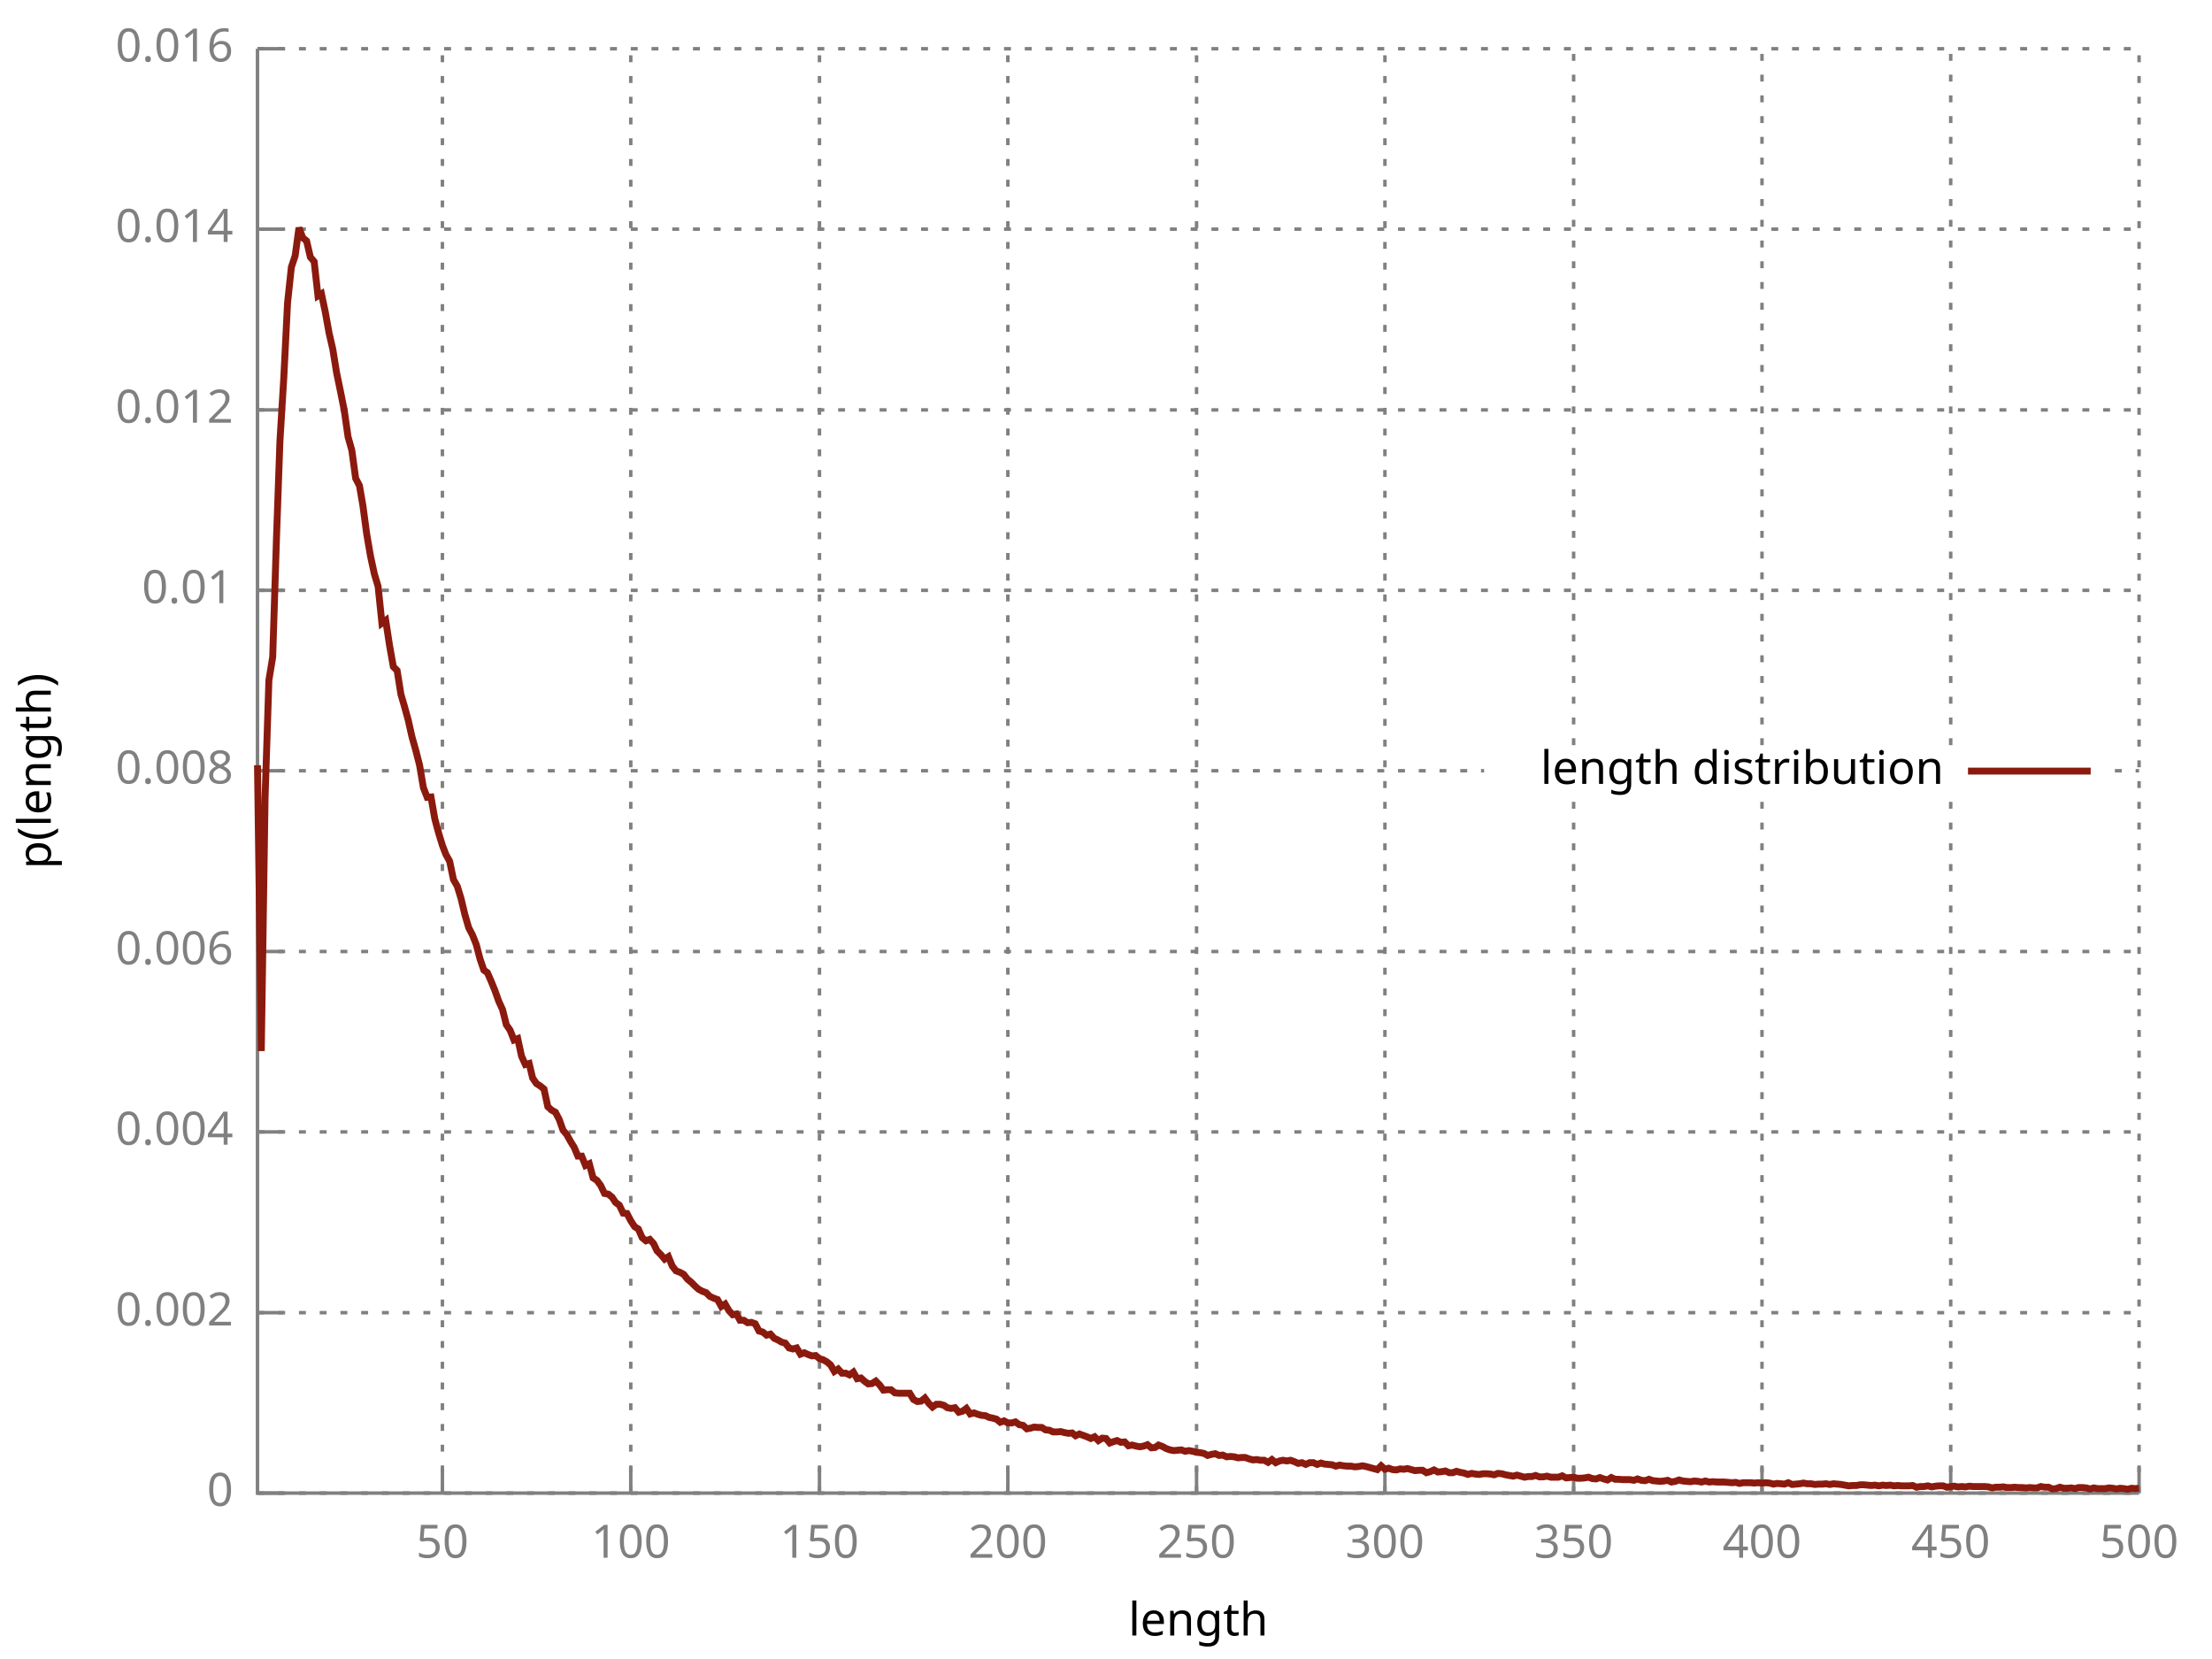
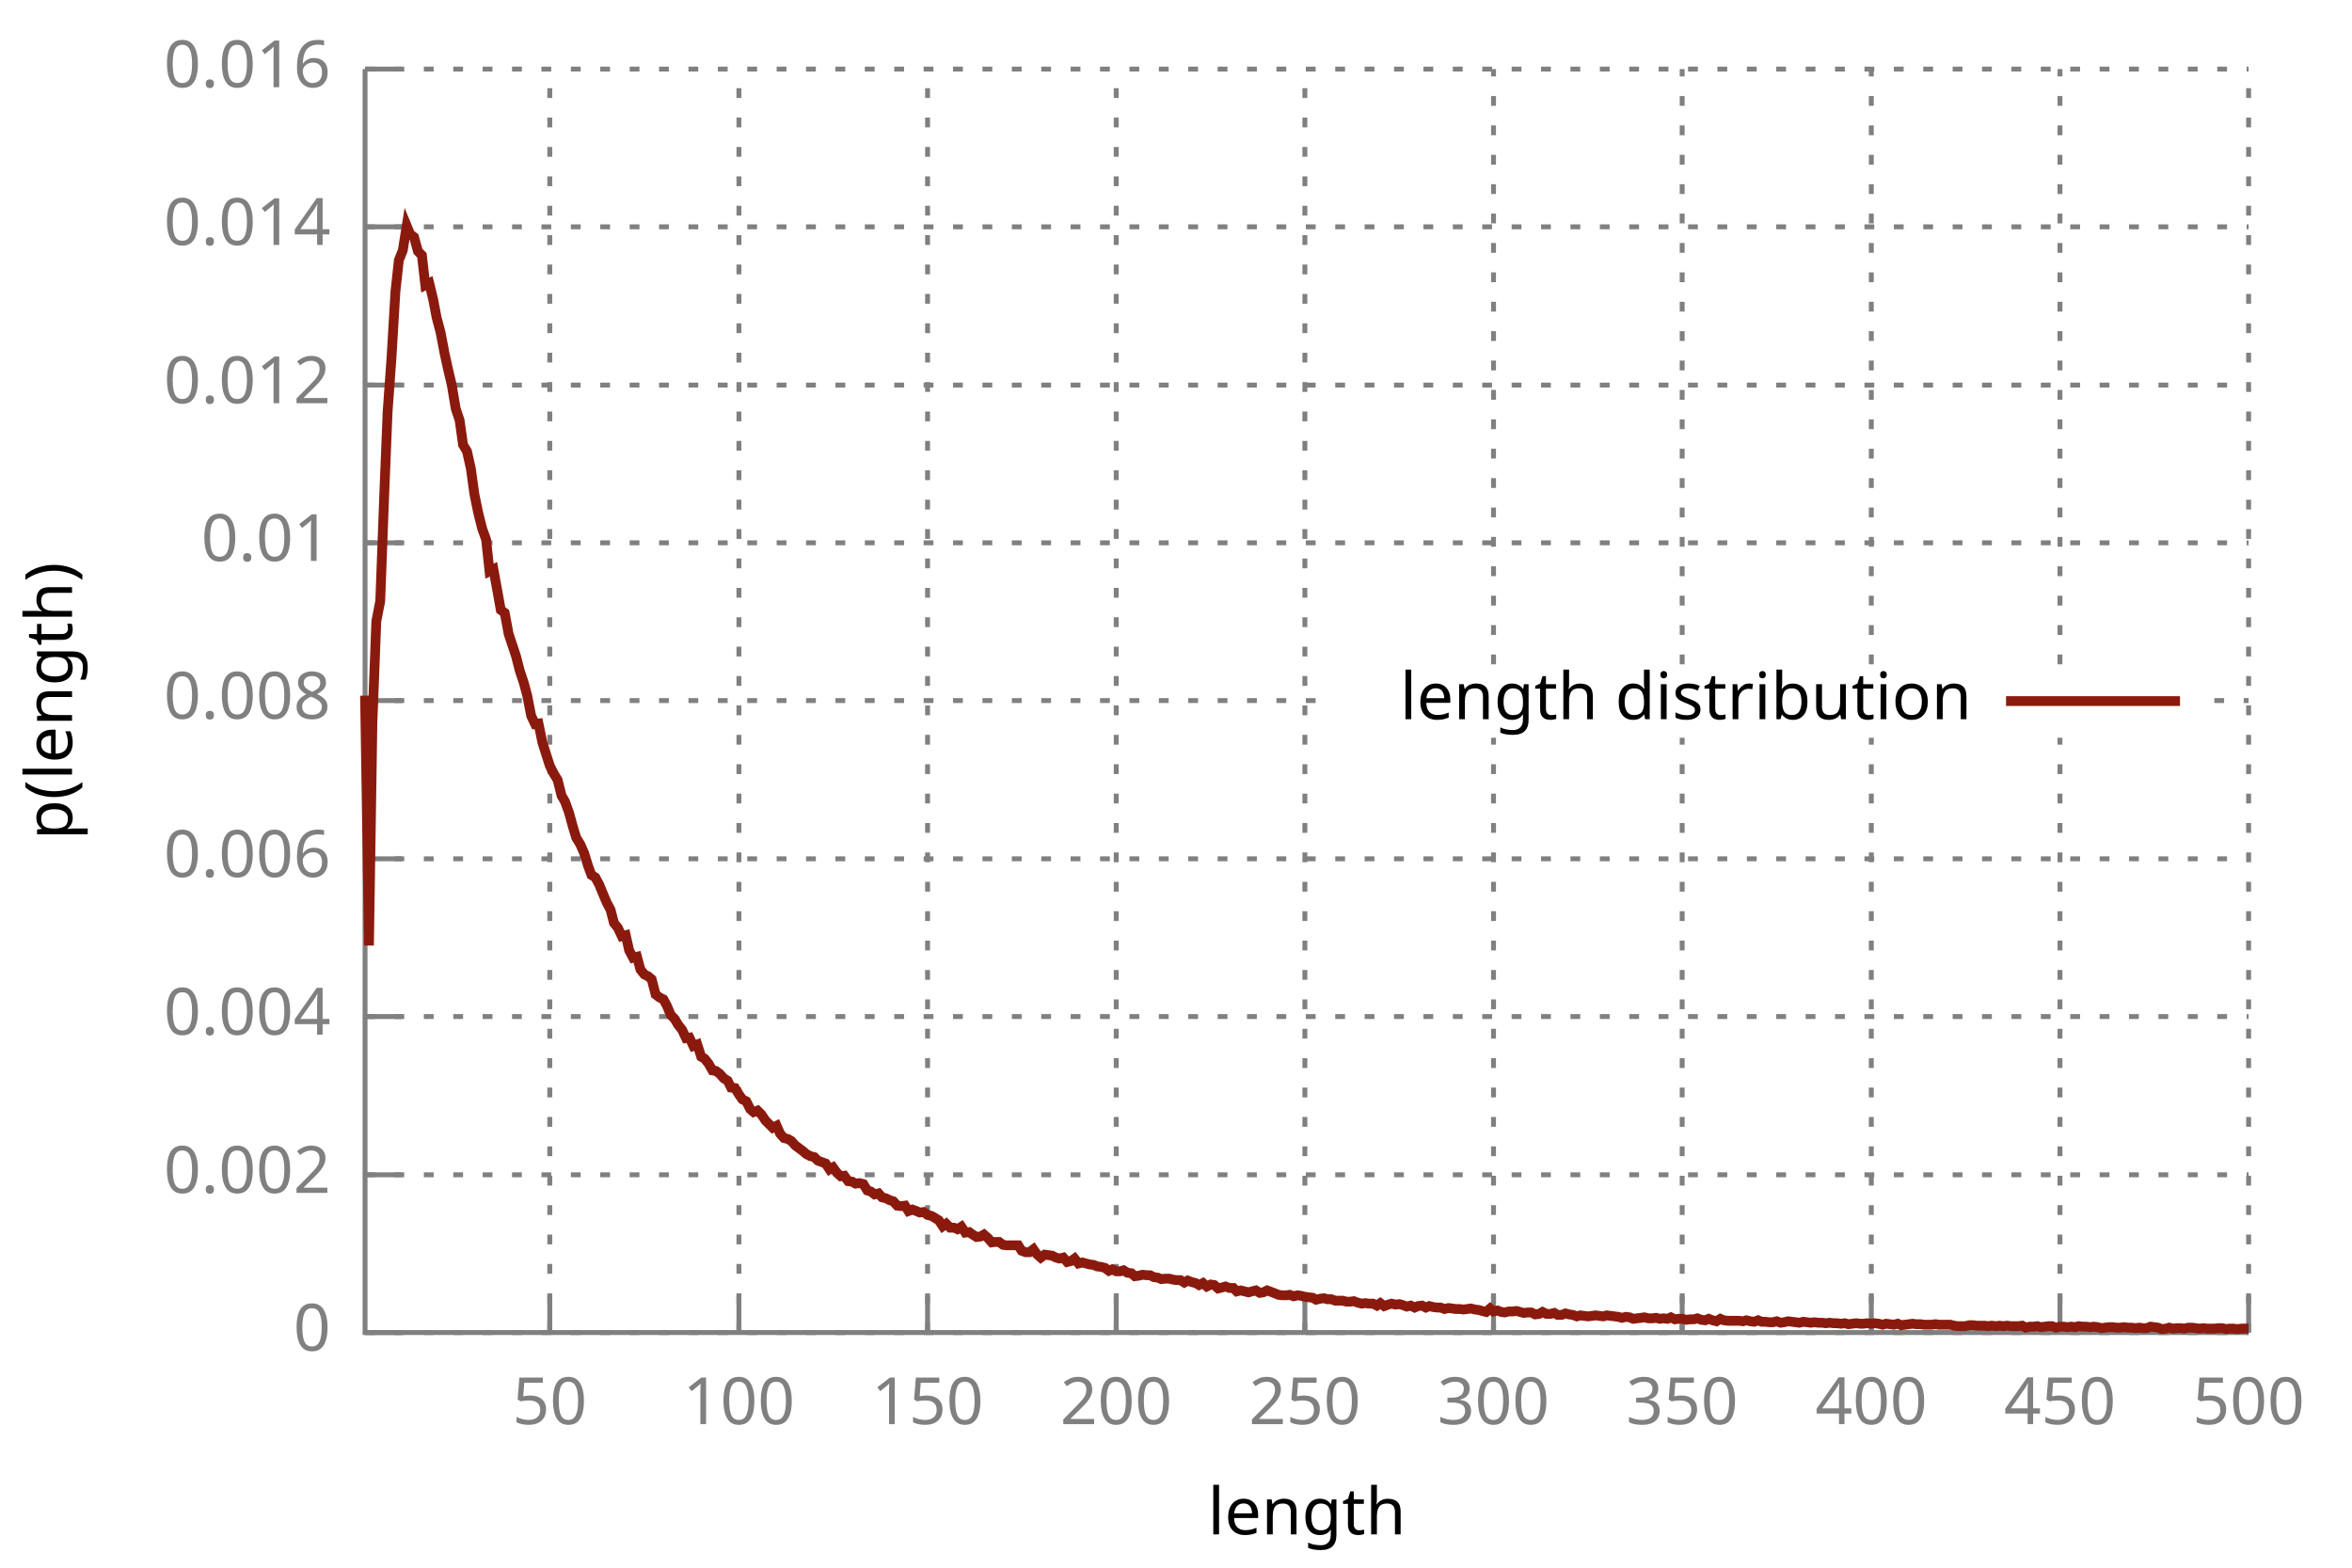
- <svg xmlns="http://www.w3.org/2000/svg" xmlns:xlink="http://www.w3.org/1999/xlink" width="640" height="480" viewBox="0 0 640 480">
+ <svg xmlns="http://www.w3.org/2000/svg" xmlns:xlink="http://www.w3.org/1999/xlink" width="480" height="320" viewBox="0 0 480 320">
  <g id="gnuplot_canvas">
-     <rect x="0" y="0" width="640" height="480" fill="none" />
+     <rect x="0" y="0" width="480" height="320" fill="none" />
    <defs>
      <circle id="gpDot" r="0.5" stroke-width="0.5" />
      <path id="gpPt0" stroke-width="0.267" stroke="currentColor" d="M-1,0 h2 M0,-1 v2" />
      <path id="gpPt1" stroke-width="0.267" stroke="currentColor" d="M-1,-1 L1,1 M1,-1 L-1,1" />
      <path id="gpPt2" stroke-width="0.267" stroke="currentColor" d="M-1,0 L1,0 M0,-1 L0,1 M-1,-1 L1,1 M-1,1 L1,-1" />
      <rect id="gpPt3" stroke-width="0.267" stroke="currentColor" x="-1" y="-1" width="2" height="2" />
      <rect id="gpPt4" stroke-width="0.267" stroke="currentColor" fill="currentColor" x="-1" y="-1" width="2" height="2" />
      <circle id="gpPt5" stroke-width="0.267" stroke="currentColor" cx="0" cy="0" r="1" />
      <use xlink:href="#gpPt5" id="gpPt6" fill="currentColor" stroke="none" />
      <path id="gpPt7" stroke-width="0.267" stroke="currentColor" d="M0,-1.33 L-1.33,0.67 L1.33,0.67 z" />
      <use xlink:href="#gpPt7" id="gpPt8" fill="currentColor" stroke="none" />
      <use xlink:href="#gpPt7" id="gpPt9" stroke="currentColor" transform="rotate(180)" />
      <use xlink:href="#gpPt9" id="gpPt10" fill="currentColor" stroke="none" />
      <use xlink:href="#gpPt3" id="gpPt11" stroke="currentColor" transform="rotate(45)" />
      <use xlink:href="#gpPt11" id="gpPt12" fill="currentColor" stroke="none" />
      <filter id="greybox" filterUnits="objectBoundingBox" x="0" y="0" height="1" width="1">
        <feFlood flood-color="lightgrey" flood-opacity="1" result="grey" />
        <feComposite in="SourceGraphic" in2="grey" operator="atop" />
      </filter>
    </defs>
    <g style="fill:none; color:white; stroke:currentColor; stroke-width:1.00; stroke-linecap:butt; stroke-linejoin:miter">
</g>
    <g style="fill:none; color:red; stroke:currentColor; stroke-width:1.00; stroke-linecap:butt; stroke-linejoin:miter">
</g>
    <g style="fill:none; color:gray; stroke:currentColor; stroke-width:1.00; stroke-linecap:butt; stroke-linejoin:miter">
-       <path stroke="rgb(128, 128, 128)" stroke-dasharray=" 2,4" class="gridline" d="M74.5,432.0 L618.9,432.0  " />
-     </g>
-     <g style="fill:none; color:red; stroke:currentColor; stroke-width:1.00; stroke-linecap:butt; stroke-linejoin:miter">
-       <path stroke="rgb(128, 128, 128)" d="M74.5,432.0 L82.0,432.0  " />
-       <g transform="translate(67.5,435.7)" style="stroke:none; fill:rgb(128,128,128); font-family:Verdana; font-size:10.00pt; text-anchor:end">
+       <path stroke="rgb(128, 128, 128)" stroke-dasharray=" 2,4" class="gridline" d="M74.5,272.0 L458.9,272.0  " />
+     </g>
+     <g style="fill:none; color:red; stroke:currentColor; stroke-width:1.00; stroke-linecap:butt; stroke-linejoin:miter">
+       <path stroke="rgb(128, 128, 128)" d="M74.5,272.0 L82.0,272.0  " />
+       <g transform="translate(67.5,275.7)" style="stroke:none; fill:rgb(128,128,128); font-family:Verdana; font-size:10.00pt; text-anchor:end">
        <text> 0</text>
      </g>
    </g>
    <g style="fill:none; color:gray; stroke:currentColor; stroke-width:1.00; stroke-linecap:butt; stroke-linejoin:miter">
-       <path stroke="rgb(128, 128, 128)" stroke-dasharray=" 2,4" class="gridline" d="M74.5,379.8 L618.9,379.8  " />
-     </g>
-     <g style="fill:none; color:red; stroke:currentColor; stroke-width:1.00; stroke-linecap:butt; stroke-linejoin:miter">
-       <path stroke="rgb(128, 128, 128)" d="M74.5,379.8 L82.0,379.8  " />
-       <g transform="translate(67.5,383.5)" style="stroke:none; fill:rgb(128,128,128); font-family:Verdana; font-size:10.00pt; text-anchor:end">
+       <path stroke="rgb(128, 128, 128)" stroke-dasharray=" 2,4" class="gridline" d="M74.5,239.8 L458.9,239.8  " />
+     </g>
+     <g style="fill:none; color:red; stroke:currentColor; stroke-width:1.00; stroke-linecap:butt; stroke-linejoin:miter">
+       <path stroke="rgb(128, 128, 128)" d="M74.5,239.8 L82.0,239.8  " />
+       <g transform="translate(67.5,243.5)" style="stroke:none; fill:rgb(128,128,128); font-family:Verdana; font-size:10.00pt; text-anchor:end">
        <text> 0.002</text>
      </g>
    </g>
    <g style="fill:none; color:gray; stroke:currentColor; stroke-width:1.00; stroke-linecap:butt; stroke-linejoin:miter">
-       <path stroke="rgb(128, 128, 128)" stroke-dasharray=" 2,4" class="gridline" d="M74.5,327.5 L618.9,327.5  " />
-     </g>
-     <g style="fill:none; color:red; stroke:currentColor; stroke-width:1.00; stroke-linecap:butt; stroke-linejoin:miter">
-       <path stroke="rgb(128, 128, 128)" d="M74.5,327.5 L82.0,327.5  " />
-       <g transform="translate(67.5,331.2)" style="stroke:none; fill:rgb(128,128,128); font-family:Verdana; font-size:10.00pt; text-anchor:end">
+       <path stroke="rgb(128, 128, 128)" stroke-dasharray=" 2,4" class="gridline" d="M74.5,207.5 L458.9,207.5  " />
+     </g>
+     <g style="fill:none; color:red; stroke:currentColor; stroke-width:1.00; stroke-linecap:butt; stroke-linejoin:miter">
+       <path stroke="rgb(128, 128, 128)" d="M74.5,207.5 L82.0,207.5  " />
+       <g transform="translate(67.5,211.2)" style="stroke:none; fill:rgb(128,128,128); font-family:Verdana; font-size:10.00pt; text-anchor:end">
        <text> 0.004</text>
      </g>
    </g>
    <g style="fill:none; color:gray; stroke:currentColor; stroke-width:1.00; stroke-linecap:butt; stroke-linejoin:miter">
-       <path stroke="rgb(128, 128, 128)" stroke-dasharray=" 2,4" class="gridline" d="M74.5,275.3 L618.9,275.3  " />
-     </g>
-     <g style="fill:none; color:red; stroke:currentColor; stroke-width:1.00; stroke-linecap:butt; stroke-linejoin:miter">
-       <path stroke="rgb(128, 128, 128)" d="M74.5,275.3 L82.0,275.3  " />
-       <g transform="translate(67.5,279.0)" style="stroke:none; fill:rgb(128,128,128); font-family:Verdana; font-size:10.00pt; text-anchor:end">
+       <path stroke="rgb(128, 128, 128)" stroke-dasharray=" 2,4" class="gridline" d="M74.5,175.3 L458.9,175.3  " />
+     </g>
+     <g style="fill:none; color:red; stroke:currentColor; stroke-width:1.00; stroke-linecap:butt; stroke-linejoin:miter">
+       <path stroke="rgb(128, 128, 128)" d="M74.5,175.3 L82.0,175.3  " />
+       <g transform="translate(67.5,179.0)" style="stroke:none; fill:rgb(128,128,128); font-family:Verdana; font-size:10.00pt; text-anchor:end">
        <text> 0.006</text>
      </g>
    </g>
    <g style="fill:none; color:gray; stroke:currentColor; stroke-width:1.00; stroke-linecap:butt; stroke-linejoin:miter">
-       <path stroke="rgb(128, 128, 128)" stroke-dasharray=" 2,4" class="gridline" d="M74.5,223.0 L429.4,223.0 M611.9,223.0 L618.9,223.0  " />
-     </g>
-     <g style="fill:none; color:red; stroke:currentColor; stroke-width:1.00; stroke-linecap:butt; stroke-linejoin:miter">
-       <path stroke="rgb(128, 128, 128)" d="M74.5,223.0 L82.0,223.0  " />
-       <g transform="translate(67.5,226.7)" style="stroke:none; fill:rgb(128,128,128); font-family:Verdana; font-size:10.00pt; text-anchor:end">
+       <path stroke="rgb(128, 128, 128)" stroke-dasharray=" 2,4" class="gridline" d="M74.5,143.0 L269.4,143.0 M451.9,143.0 L458.9,143.0  " />
+     </g>
+     <g style="fill:none; color:red; stroke:currentColor; stroke-width:1.00; stroke-linecap:butt; stroke-linejoin:miter">
+       <path stroke="rgb(128, 128, 128)" d="M74.5,143.0 L82.0,143.0  " />
+       <g transform="translate(67.5,146.7)" style="stroke:none; fill:rgb(128,128,128); font-family:Verdana; font-size:10.00pt; text-anchor:end">
        <text> 0.008</text>
      </g>
    </g>
    <g style="fill:none; color:gray; stroke:currentColor; stroke-width:1.00; stroke-linecap:butt; stroke-linejoin:miter">
-       <path stroke="rgb(128, 128, 128)" stroke-dasharray=" 2,4" class="gridline" d="M74.5,170.8 L618.9,170.8  " />
-     </g>
-     <g style="fill:none; color:red; stroke:currentColor; stroke-width:1.00; stroke-linecap:butt; stroke-linejoin:miter">
-       <path stroke="rgb(128, 128, 128)" d="M74.5,170.8 L82.0,170.8  " />
-       <g transform="translate(67.5,174.5)" style="stroke:none; fill:rgb(128,128,128); font-family:Verdana; font-size:10.00pt; text-anchor:end">
+       <path stroke="rgb(128, 128, 128)" stroke-dasharray=" 2,4" class="gridline" d="M74.5,110.8 L458.9,110.8  " />
+     </g>
+     <g style="fill:none; color:red; stroke:currentColor; stroke-width:1.00; stroke-linecap:butt; stroke-linejoin:miter">
+       <path stroke="rgb(128, 128, 128)" d="M74.5,110.8 L82.0,110.8  " />
+       <g transform="translate(67.5,114.5)" style="stroke:none; fill:rgb(128,128,128); font-family:Verdana; font-size:10.00pt; text-anchor:end">
        <text> 0.01</text>
      </g>
    </g>
    <g style="fill:none; color:gray; stroke:currentColor; stroke-width:1.00; stroke-linecap:butt; stroke-linejoin:miter">
-       <path stroke="rgb(128, 128, 128)" stroke-dasharray=" 2,4" class="gridline" d="M74.5,118.6 L618.9,118.6  " />
-     </g>
-     <g style="fill:none; color:red; stroke:currentColor; stroke-width:1.00; stroke-linecap:butt; stroke-linejoin:miter">
-       <path stroke="rgb(128, 128, 128)" d="M74.5,118.6 L82.0,118.6  " />
-       <g transform="translate(67.5,122.3)" style="stroke:none; fill:rgb(128,128,128); font-family:Verdana; font-size:10.00pt; text-anchor:end">
+       <path stroke="rgb(128, 128, 128)" stroke-dasharray=" 2,4" class="gridline" d="M74.5,78.6 L458.9,78.6  " />
+     </g>
+     <g style="fill:none; color:red; stroke:currentColor; stroke-width:1.00; stroke-linecap:butt; stroke-linejoin:miter">
+       <path stroke="rgb(128, 128, 128)" d="M74.5,78.6 L82.0,78.6  " />
+       <g transform="translate(67.5,82.3)" style="stroke:none; fill:rgb(128,128,128); font-family:Verdana; font-size:10.00pt; text-anchor:end">
        <text> 0.012</text>
      </g>
    </g>
    <g style="fill:none; color:gray; stroke:currentColor; stroke-width:1.00; stroke-linecap:butt; stroke-linejoin:miter">
-       <path stroke="rgb(128, 128, 128)" stroke-dasharray=" 2,4" class="gridline" d="M74.5,66.3 L618.9,66.3  " />
-     </g>
-     <g style="fill:none; color:red; stroke:currentColor; stroke-width:1.00; stroke-linecap:butt; stroke-linejoin:miter">
-       <path stroke="rgb(128, 128, 128)" d="M74.5,66.3 L82.0,66.3  " />
-       <g transform="translate(67.5,70.0)" style="stroke:none; fill:rgb(128,128,128); font-family:Verdana; font-size:10.00pt; text-anchor:end">
+       <path stroke="rgb(128, 128, 128)" stroke-dasharray=" 2,4" class="gridline" d="M74.5,46.3 L458.9,46.3  " />
+     </g>
+     <g style="fill:none; color:red; stroke:currentColor; stroke-width:1.00; stroke-linecap:butt; stroke-linejoin:miter">
+       <path stroke="rgb(128, 128, 128)" d="M74.5,46.3 L82.0,46.3  " />
+       <g transform="translate(67.5,50.0)" style="stroke:none; fill:rgb(128,128,128); font-family:Verdana; font-size:10.00pt; text-anchor:end">
        <text> 0.014</text>
      </g>
    </g>
    <g style="fill:none; color:gray; stroke:currentColor; stroke-width:1.00; stroke-linecap:butt; stroke-linejoin:miter">
-       <path stroke="rgb(128, 128, 128)" stroke-dasharray=" 2,4" class="gridline" d="M74.5,14.1 L618.9,14.1  " />
+       <path stroke="rgb(128, 128, 128)" stroke-dasharray=" 2,4" class="gridline" d="M74.5,14.1 L458.9,14.1  " />
    </g>
    <g style="fill:none; color:red; stroke:currentColor; stroke-width:1.00; stroke-linecap:butt; stroke-linejoin:miter">
      <path stroke="rgb(128, 128, 128)" d="M74.5,14.1 L82.0,14.1  " />
      <g transform="translate(67.5,17.8)" style="stroke:none; fill:rgb(128,128,128); font-family:Verdana; font-size:10.00pt; text-anchor:end">
        <text> 0.016</text>
      </g>
    </g>
    <g style="fill:none; color:gray; stroke:currentColor; stroke-width:1.00; stroke-linecap:butt; stroke-linejoin:miter">
-       <path stroke="rgb(128, 128, 128)" stroke-dasharray=" 2,4" class="gridline" d="M128.0,432.0 L128.0,14.1  " />
-     </g>
-     <g style="fill:none; color:red; stroke:currentColor; stroke-width:1.00; stroke-linecap:butt; stroke-linejoin:miter">
-       <path stroke="rgb(128, 128, 128)" d="M128.0,432.0 L128.0,424.5  " />
-       <g transform="translate(128.0,450.7)" style="stroke:none; fill:rgb(128,128,128); font-family:Verdana; font-size:10.00pt; text-anchor:middle">
+       <path stroke="rgb(128, 128, 128)" stroke-dasharray=" 2,4" class="gridline" d="M112.2,272.0 L112.2,14.1  " />
+     </g>
+     <g style="fill:none; color:red; stroke:currentColor; stroke-width:1.00; stroke-linecap:butt; stroke-linejoin:miter">
+       <path stroke="rgb(128, 128, 128)" d="M112.2,272.0 L112.2,264.5  " />
+       <g transform="translate(112.2,290.7)" style="stroke:none; fill:rgb(128,128,128); font-family:Verdana; font-size:10.00pt; text-anchor:middle">
        <text> 50</text>
      </g>
    </g>
    <g style="fill:none; color:gray; stroke:currentColor; stroke-width:1.00; stroke-linecap:butt; stroke-linejoin:miter">
-       <path stroke="rgb(128, 128, 128)" stroke-dasharray=" 2,4" class="gridline" d="M182.5,432.0 L182.5,14.1  " />
-     </g>
-     <g style="fill:none; color:red; stroke:currentColor; stroke-width:1.00; stroke-linecap:butt; stroke-linejoin:miter">
-       <path stroke="rgb(128, 128, 128)" d="M182.5,432.0 L182.5,424.5  " />
-       <g transform="translate(182.5,450.7)" style="stroke:none; fill:rgb(128,128,128); font-family:Verdana; font-size:10.00pt; text-anchor:middle">
+       <path stroke="rgb(128, 128, 128)" stroke-dasharray=" 2,4" class="gridline" d="M150.8,272.0 L150.8,14.1  " />
+     </g>
+     <g style="fill:none; color:red; stroke:currentColor; stroke-width:1.00; stroke-linecap:butt; stroke-linejoin:miter">
+       <path stroke="rgb(128, 128, 128)" d="M150.8,272.0 L150.8,264.5  " />
+       <g transform="translate(150.8,290.7)" style="stroke:none; fill:rgb(128,128,128); font-family:Verdana; font-size:10.00pt; text-anchor:middle">
        <text> 100</text>
      </g>
    </g>
    <g style="fill:none; color:gray; stroke:currentColor; stroke-width:1.00; stroke-linecap:butt; stroke-linejoin:miter">
-       <path stroke="rgb(128, 128, 128)" stroke-dasharray=" 2,4" class="gridline" d="M237.1,432.0 L237.1,14.1  " />
-     </g>
-     <g style="fill:none; color:red; stroke:currentColor; stroke-width:1.00; stroke-linecap:butt; stroke-linejoin:miter">
-       <path stroke="rgb(128, 128, 128)" d="M237.1,432.0 L237.1,424.5  " />
-       <g transform="translate(237.1,450.7)" style="stroke:none; fill:rgb(128,128,128); font-family:Verdana; font-size:10.00pt; text-anchor:middle">
+       <path stroke="rgb(128, 128, 128)" stroke-dasharray=" 2,4" class="gridline" d="M189.3,272.0 L189.3,14.1  " />
+     </g>
+     <g style="fill:none; color:red; stroke:currentColor; stroke-width:1.00; stroke-linecap:butt; stroke-linejoin:miter">
+       <path stroke="rgb(128, 128, 128)" d="M189.3,272.0 L189.3,264.5  " />
+       <g transform="translate(189.3,290.7)" style="stroke:none; fill:rgb(128,128,128); font-family:Verdana; font-size:10.00pt; text-anchor:middle">
        <text> 150</text>
      </g>
    </g>
    <g style="fill:none; color:gray; stroke:currentColor; stroke-width:1.00; stroke-linecap:butt; stroke-linejoin:miter">
-       <path stroke="rgb(128, 128, 128)" stroke-dasharray=" 2,4" class="gridline" d="M291.6,432.0 L291.6,14.1  " />
-     </g>
-     <g style="fill:none; color:red; stroke:currentColor; stroke-width:1.00; stroke-linecap:butt; stroke-linejoin:miter">
-       <path stroke="rgb(128, 128, 128)" d="M291.6,432.0 L291.6,424.5  " />
-       <g transform="translate(291.6,450.7)" style="stroke:none; fill:rgb(128,128,128); font-family:Verdana; font-size:10.00pt; text-anchor:middle">
+       <path stroke="rgb(128, 128, 128)" stroke-dasharray=" 2,4" class="gridline" d="M227.8,272.0 L227.8,14.1  " />
+     </g>
+     <g style="fill:none; color:red; stroke:currentColor; stroke-width:1.00; stroke-linecap:butt; stroke-linejoin:miter">
+       <path stroke="rgb(128, 128, 128)" d="M227.8,272.0 L227.8,264.5  " />
+       <g transform="translate(227.8,290.7)" style="stroke:none; fill:rgb(128,128,128); font-family:Verdana; font-size:10.00pt; text-anchor:middle">
        <text> 200</text>
      </g>
    </g>
    <g style="fill:none; color:gray; stroke:currentColor; stroke-width:1.00; stroke-linecap:butt; stroke-linejoin:miter">
-       <path stroke="rgb(128, 128, 128)" stroke-dasharray=" 2,4" class="gridline" d="M346.2,432.0 L346.2,14.1  " />
-     </g>
-     <g style="fill:none; color:red; stroke:currentColor; stroke-width:1.00; stroke-linecap:butt; stroke-linejoin:miter">
-       <path stroke="rgb(128, 128, 128)" d="M346.2,432.0 L346.2,424.5  " />
-       <g transform="translate(346.2,450.7)" style="stroke:none; fill:rgb(128,128,128); font-family:Verdana; font-size:10.00pt; text-anchor:middle">
+       <path stroke="rgb(128, 128, 128)" stroke-dasharray=" 2,4" class="gridline" d="M266.3,272.0 L266.3,14.1  " />
+     </g>
+     <g style="fill:none; color:red; stroke:currentColor; stroke-width:1.00; stroke-linecap:butt; stroke-linejoin:miter">
+       <path stroke="rgb(128, 128, 128)" d="M266.3,272.0 L266.3,264.5  " />
+       <g transform="translate(266.3,290.7)" style="stroke:none; fill:rgb(128,128,128); font-family:Verdana; font-size:10.00pt; text-anchor:middle">
        <text> 250</text>
      </g>
    </g>
    <g style="fill:none; color:gray; stroke:currentColor; stroke-width:1.00; stroke-linecap:butt; stroke-linejoin:miter">
-       <path stroke="rgb(128, 128, 128)" stroke-dasharray=" 2,4" class="gridline" d="M400.7,432.0 L400.7,14.1  " />
-     </g>
-     <g style="fill:none; color:red; stroke:currentColor; stroke-width:1.00; stroke-linecap:butt; stroke-linejoin:miter">
-       <path stroke="rgb(128, 128, 128)" d="M400.7,432.0 L400.7,424.5  " />
-       <g transform="translate(400.7,450.7)" style="stroke:none; fill:rgb(128,128,128); font-family:Verdana; font-size:10.00pt; text-anchor:middle">
+       <path stroke="rgb(128, 128, 128)" stroke-dasharray=" 2,4" class="gridline" d="M304.8,272.0 L304.8,150.6 M304.8,135.6 L304.8,14.1  " />
+     </g>
+     <g style="fill:none; color:red; stroke:currentColor; stroke-width:1.00; stroke-linecap:butt; stroke-linejoin:miter">
+       <path stroke="rgb(128, 128, 128)" d="M304.8,272.0 L304.8,264.5  " />
+       <g transform="translate(304.8,290.7)" style="stroke:none; fill:rgb(128,128,128); font-family:Verdana; font-size:10.00pt; text-anchor:middle">
        <text> 300</text>
      </g>
    </g>
    <g style="fill:none; color:gray; stroke:currentColor; stroke-width:1.00; stroke-linecap:butt; stroke-linejoin:miter">
-       <path stroke="rgb(128, 128, 128)" stroke-dasharray=" 2,4" class="gridline" d="M455.3,432.0 L455.3,230.6 M455.3,215.6 L455.3,14.1  " />
-     </g>
-     <g style="fill:none; color:red; stroke:currentColor; stroke-width:1.00; stroke-linecap:butt; stroke-linejoin:miter">
-       <path stroke="rgb(128, 128, 128)" d="M455.3,432.0 L455.3,424.5  " />
-       <g transform="translate(455.3,450.7)" style="stroke:none; fill:rgb(128,128,128); font-family:Verdana; font-size:10.00pt; text-anchor:middle">
+       <path stroke="rgb(128, 128, 128)" stroke-dasharray=" 2,4" class="gridline" d="M343.3,272.0 L343.3,150.6 M343.3,135.6 L343.3,14.1  " />
+     </g>
+     <g style="fill:none; color:red; stroke:currentColor; stroke-width:1.00; stroke-linecap:butt; stroke-linejoin:miter">
+       <path stroke="rgb(128, 128, 128)" d="M343.3,272.0 L343.3,264.5  " />
+       <g transform="translate(343.3,290.7)" style="stroke:none; fill:rgb(128,128,128); font-family:Verdana; font-size:10.00pt; text-anchor:middle">
        <text> 350</text>
      </g>
    </g>
    <g style="fill:none; color:gray; stroke:currentColor; stroke-width:1.00; stroke-linecap:butt; stroke-linejoin:miter">
-       <path stroke="rgb(128, 128, 128)" stroke-dasharray=" 2,4" class="gridline" d="M509.8,432.0 L509.8,230.6 M509.8,215.6 L509.8,14.1  " />
-     </g>
-     <g style="fill:none; color:red; stroke:currentColor; stroke-width:1.00; stroke-linecap:butt; stroke-linejoin:miter">
-       <path stroke="rgb(128, 128, 128)" d="M509.8,432.0 L509.8,424.5  " />
-       <g transform="translate(509.8,450.7)" style="stroke:none; fill:rgb(128,128,128); font-family:Verdana; font-size:10.00pt; text-anchor:middle">
+       <path stroke="rgb(128, 128, 128)" stroke-dasharray=" 2,4" class="gridline" d="M381.9,272.0 L381.9,150.6 M381.9,135.6 L381.9,14.1  " />
+     </g>
+     <g style="fill:none; color:red; stroke:currentColor; stroke-width:1.00; stroke-linecap:butt; stroke-linejoin:miter">
+       <path stroke="rgb(128, 128, 128)" d="M381.9,272.0 L381.9,264.5  " />
+       <g transform="translate(381.9,290.7)" style="stroke:none; fill:rgb(128,128,128); font-family:Verdana; font-size:10.00pt; text-anchor:middle">
        <text> 400</text>
      </g>
    </g>
    <g style="fill:none; color:gray; stroke:currentColor; stroke-width:1.00; stroke-linecap:butt; stroke-linejoin:miter">
-       <path stroke="rgb(128, 128, 128)" stroke-dasharray=" 2,4" class="gridline" d="M564.4,432.0 L564.4,230.6 M564.4,215.6 L564.4,14.1  " />
-     </g>
-     <g style="fill:none; color:red; stroke:currentColor; stroke-width:1.00; stroke-linecap:butt; stroke-linejoin:miter">
-       <path stroke="rgb(128, 128, 128)" d="M564.4,432.0 L564.4,424.5  " />
-       <g transform="translate(564.4,450.7)" style="stroke:none; fill:rgb(128,128,128); font-family:Verdana; font-size:10.00pt; text-anchor:middle">
+       <path stroke="rgb(128, 128, 128)" stroke-dasharray=" 2,4" class="gridline" d="M420.4,272.0 L420.4,150.6 M420.4,135.6 L420.4,14.1  " />
+     </g>
+     <g style="fill:none; color:red; stroke:currentColor; stroke-width:1.00; stroke-linecap:butt; stroke-linejoin:miter">
+       <path stroke="rgb(128, 128, 128)" d="M420.4,272.0 L420.4,264.5  " />
+       <g transform="translate(420.4,290.7)" style="stroke:none; fill:rgb(128,128,128); font-family:Verdana; font-size:10.00pt; text-anchor:middle">
        <text> 450</text>
      </g>
    </g>
    <g style="fill:none; color:gray; stroke:currentColor; stroke-width:1.00; stroke-linecap:butt; stroke-linejoin:miter">
-       <path stroke="rgb(128, 128, 128)" stroke-dasharray=" 2,4" class="gridline" d="M618.9,432.0 L618.9,14.1  " />
-     </g>
-     <g style="fill:none; color:red; stroke:currentColor; stroke-width:1.00; stroke-linecap:butt; stroke-linejoin:miter">
-       <path stroke="rgb(128, 128, 128)" d="M618.9,432.0 L618.9,424.5  " />
-       <g transform="translate(618.9,450.7)" style="stroke:none; fill:rgb(128,128,128); font-family:Verdana; font-size:10.00pt; text-anchor:middle">
+       <path stroke="rgb(128, 128, 128)" stroke-dasharray=" 2,4" class="gridline" d="M458.9,272.0 L458.9,14.1  " />
+     </g>
+     <g style="fill:none; color:red; stroke:currentColor; stroke-width:1.00; stroke-linecap:butt; stroke-linejoin:miter">
+       <path stroke="rgb(128, 128, 128)" d="M458.9,272.0 L458.9,264.5  " />
+       <g transform="translate(458.9,290.7)" style="stroke:none; fill:rgb(128,128,128); font-family:Verdana; font-size:10.00pt; text-anchor:middle">
        <text> 500</text>
      </g>
-       <path stroke="rgb(128, 128, 128)" d="M74.5,14.1 L74.5,432.0 L618.9,432.0 M618.9,14.1 M74.5,14.1  " />
-       <g transform="translate(14.7,223.1) rotate(270)" style="stroke:none; fill:black; font-family:Verdana; font-size:10.00pt; text-anchor:middle">
+       <path stroke="rgb(128, 128, 128)" d="M74.5,14.1 L74.5,272.0 L458.9,272.0 M458.9,14.1 M74.5,14.1  " />
+       <g transform="translate(14.7,143.1) rotate(270)" style="stroke:none; fill:black; font-family:Verdana; font-size:10.00pt; text-anchor:middle">
        <text>p(length)</text>
      </g>
    </g>
    <g style="fill:none; color:black; stroke:currentColor; stroke-width:1.00; stroke-linecap:butt; stroke-linejoin:miter">
-       <g transform="translate(346.7,473.2)" style="stroke:none; fill:black; font-family:Verdana; font-size:10.00pt; text-anchor:middle">
+       <g transform="translate(266.7,313.2)" style="stroke:none; fill:black; font-family:Verdana; font-size:10.00pt; text-anchor:middle">
        <text>length</text>
      </g>
    </g>
    <g style="fill:none; color:red; stroke:currentColor; stroke-width:1.00; stroke-linecap:butt; stroke-linejoin:miter">
</g>
    <g id="gnuplot_plot_1">
      <g style="fill:none; color:white; stroke:rgb(128, 128, 128); stroke-width:2.00; stroke-linecap:butt; stroke-linejoin:miter">
</g>
      <g style="fill:none; color:red; stroke:currentColor; stroke-width:2.00; stroke-linecap:butt; stroke-linejoin:miter">
-         <g transform="translate(562.4,226.8)" style="stroke:none; fill:black; font-family:Verdana; font-size:10.00pt; text-anchor:end">
+         <g transform="translate(402.4,146.8)" style="stroke:none; fill:black; font-family:Verdana; font-size:10.00pt; text-anchor:end">
          <text>length distribution</text>
        </g>
-         <path stroke="rgb(139,  26,  14)" d="M569.4,223.1 L604.9,223.1 M74.5,221.4 L75.6,304.1 L76.7,230.6 L77.8,196.8 L78.9,190.1 L80.0,155.5    L81.0,127.5 L82.1,109.5 L83.2,87.6 L84.3,77.3 L85.4,74.0 L86.5,65.9 L87.6,68.8 L88.7,69.7    L89.8,74.4 L90.9,75.7 L92.0,85.6 L93.0,85.0 L94.1,90.2 L95.2,96.3 L96.3,101.1 L97.4,107.9    L98.5,113.2 L99.6,118.7 L100.7,126.4 L101.8,130.3 L102.9,138.4 L104.0,140.5 L105.0,146.3 L106.1,154.5    L107.2,160.9 L108.3,166.0 L109.4,169.7 L110.5,180.3 L111.6,179.5 L112.7,186.7 L113.8,192.9 L114.9,194.0    L116.0,200.9 L117.0,204.3 L118.1,208.3 L119.2,213.2 L120.3,217.1 L121.4,221.4 L122.5,227.9 L123.6,230.7    L124.7,230.6 L125.8,236.9 L126.9,241.0 L128.0,244.6 L129.0,247.2 L130.1,249.2 L131.2,254.5 L132.3,256.4    L133.4,260.0 L134.5,264.6 L135.6,268.4 L136.7,270.5 L137.8,273.3 L138.9,277.5 L140.0,280.7 L141.0,281.4    L142.1,283.9 L143.2,286.6 L144.3,289.7 L145.4,292.1 L146.5,296.5 L147.6,298.1 L148.7,300.9 L149.8,300.5    L150.9,305.6 L152.0,308.0 L153.1,307.7 L154.1,311.9 L155.2,313.5 L156.3,314.2 L157.4,315.1 L158.5,320.2    L159.6,321.2 L160.7,321.8 L161.8,323.9 L162.9,327.0 L164.0,328.3 L165.1,330.3 L166.1,331.9 L167.2,334.5    L168.3,334.5 L169.4,337.2 L170.5,336.7 L171.6,340.8 L172.7,341.5 L173.8,343.0 L174.9,345.3 L176.0,345.5    L177.1,346.4 L178.1,347.9 L179.2,348.7 L180.3,351.0 L181.4,351.1 L182.5,353.2 L183.6,354.9 L184.7,355.6    L185.8,358.1 L186.9,359.0 L188.0,358.6 L189.1,359.8 L190.1,361.9 L191.2,363.0 L192.3,364.3 L193.4,363.6    L194.5,366.3 L195.6,367.7 L196.7,368.1 L197.8,368.7 L198.9,370.1 L200.0,371.0 L201.1,372.1 L202.1,373.0    L203.2,373.6 L204.3,374.0 L205.4,375.1 L206.5,375.6 L207.6,376.0 L208.7,378.0 L209.8,377.3 L210.9,379.2    L212.0,380.4 L213.1,380.2 L214.1,382.0 L215.2,382.0 L216.3,382.7 L217.4,382.6 L218.5,383.0 L219.6,385.1    L220.7,385.4 L221.8,386.3 L222.9,386.0 L224.0,387.2 L225.1,387.7 L226.1,388.3 L227.2,388.6 L228.3,390.0    L229.4,390.3 L230.5,390.0 L231.6,391.8 L232.7,391.4 L233.8,391.9 L234.9,392.3 L236.0,392.2 L237.1,393.1    L238.1,393.4 L239.2,394.0 L240.3,394.9 L241.4,396.8 L242.5,396.1 L243.6,397.3 L244.7,397.3 L245.8,397.8    L246.9,397.0 L248.0,398.9 L249.1,398.7 L250.1,399.6 L251.2,400.4 L252.3,400.3 L253.4,399.6 L254.5,400.7    L255.6,402.2 L256.7,402.1 L257.8,402.1 L258.9,403.0 L260.0,403.1 L261.1,403.1 L262.1,403.1 L263.2,403.1    L264.3,404.9 L265.4,405.5 L266.5,405.4 L267.6,404.5 L268.7,406.0 L269.8,407.1 L270.9,406.3 L272.0,406.3    L273.1,406.6 L274.1,407.3 L275.2,407.5 L276.3,407.3 L277.4,408.6 L278.5,408.3 L279.6,407.5 L280.7,409.1    L281.8,408.8 L282.9,409.2 L284.0,409.5 L285.1,409.6 L286.2,410.1 L287.2,410.3 L288.3,410.6 L289.4,411.5    L290.5,411.1 L291.6,411.7 L292.7,411.7 L293.8,411.4 L294.9,412.2 L296.0,412.4 L297.1,413.4 L298.2,413.2    L299.2,412.9 L300.3,413.0 L301.4,413.0 L302.5,413.7 L303.6,413.8 L304.7,414.3 L305.8,414.3 L306.9,414.2    L308.0,414.5 L309.1,414.7 L310.2,414.6 L311.2,415.4 L312.3,414.9 L313.4,415.3 L314.5,415.7 L315.6,416.2    L316.7,415.7 L317.8,416.8 L318.9,416.1 L320.0,416.2 L321.1,417.5 L322.2,417.1 L323.2,416.8 L324.3,417.3    L325.4,417.2 L326.5,418.3 L327.6,418.1 L328.7,418.4 L329.8,418.6 L330.9,418.4 L332.0,418.0 L333.1,418.9    L334.2,418.8 L335.2,418.1 L336.3,418.5 L337.4,419.1 L338.5,419.5 L339.6,419.7 L340.7,419.6 L341.8,419.5    L342.9,419.9 L344.0,419.7 L345.1,419.9 L346.2,420.2 L347.2,420.3 L348.3,420.5 L349.4,421.1 L350.5,420.8    L351.6,420.6 L352.7,421.1 L353.8,421.0 L354.9,421.5 L356.0,421.4 L357.1,421.5 L358.2,421.8 L359.2,421.7    L360.3,421.7 L361.4,422.1 L362.5,422.4 L363.6,422.3 L364.7,422.5 L365.8,422.5 L366.9,423.1 L368.0,422.3    L369.1,423.2 L370.2,422.7 L371.2,422.5 L372.3,422.7 L373.4,422.5 L374.5,422.9 L375.6,423.4 L376.7,423.2    L377.8,423.7 L378.9,423.2 L380.0,423.2 L381.1,423.7 L382.2,423.3 L383.2,423.6 L384.3,423.7 L385.4,423.8    L386.5,424.2 L387.6,423.9 L388.7,424.1 L389.8,424.2 L390.9,424.2 L392.0,424.4 L393.1,424.3 L394.2,424.1    L395.2,424.3 L396.3,424.6 L397.4,424.9 L398.5,425.2 L399.6,424.1 L400.7,425.1 L401.8,424.8 L402.9,425.2    L404.0,425.3 L405.1,425.0 L406.2,425.1 L407.2,424.9 L408.3,425.2 L409.4,425.5 L410.5,425.4 L411.6,425.4    L412.7,426.1 L413.8,425.8 L414.9,425.3 L416.0,425.9 L417.1,425.8 L418.2,425.6 L419.3,426.1 L420.3,426.1    L421.4,425.7 L422.5,426.0 L423.6,426.2 L424.7,426.6 L425.8,426.3 L426.9,426.5 L428.0,426.6 L429.1,426.4    L430.2,426.4 L431.3,426.5 L432.3,426.7 L433.4,426.3 L434.5,426.4 L435.6,426.7 L436.7,426.9 L437.8,427.1    L438.9,426.8 L440.0,427.1 L441.1,427.4 L442.2,427.2 L443.3,427.2 L444.3,426.9 L445.4,427.3 L446.5,427.3    L447.6,427.1 L448.7,427.4 L449.8,427.4 L450.9,427.4 L452.0,427.0 L453.1,427.6 L454.2,427.5 L455.3,427.4    L456.3,427.7 L457.4,427.7 L458.5,427.6 L459.6,427.4 L460.7,427.8 L461.8,427.9 L462.9,427.5 L464.0,427.9    L465.1,428.2 L466.2,427.5 L467.3,428.0 L468.3,428.0 L469.4,428.1 L470.5,428.1 L471.6,428.1 L472.7,428.3    L473.8,427.9 L474.9,428.3 L476.0,428.4 L477.1,428.0 L478.2,428.4 L479.3,428.5 L480.3,428.6 L481.4,428.5    L482.5,428.3 L483.6,428.8 L484.7,428.6 L485.8,428.2 L486.9,428.5 L488.0,428.6 L489.1,428.7 L490.2,428.5    L491.3,428.6 L492.3,428.8 L493.4,428.5 L494.5,428.8 L495.6,428.7 L496.7,428.8 L497.8,428.8 L498.9,428.8    L500.0,428.9 L501.1,429.0 L502.2,428.9 L503.3,429.2 L504.3,429.0 L505.4,429.0 L506.5,429.0 L507.6,429.1    L508.7,429.0 L509.8,429.1 L510.9,429.0 L512.0,429.1 L513.1,429.4 L514.2,429.2 L515.3,429.3 L516.3,429.4    L517.4,429.0 L518.5,429.5 L519.6,429.4 L520.7,429.3 L521.8,429.1 L522.9,429.3 L524.0,429.3 L525.1,429.5    L526.2,429.4 L527.3,429.4 L528.3,429.3 L529.4,429.5 L530.5,429.3 L531.6,429.4 L532.7,429.5 L533.8,429.7    L534.9,429.9 L536.0,429.8 L537.1,429.8 L538.2,429.6 L539.3,429.6 L540.3,429.7 L541.4,429.8 L542.5,429.7    L543.6,429.9 L544.7,429.7 L545.8,429.8 L546.9,429.7 L548.0,429.9 L549.1,429.8 L550.2,429.9 L551.3,429.9    L552.4,429.9 L553.4,429.8 L554.5,430.3 L555.6,430.1 L556.7,430.1 L557.8,429.9 L558.9,430.2 L560.0,430.0    L561.1,429.9 L562.2,429.9 L563.3,430.3 L564.4,430.1 L565.4,430.0 L566.5,430.2 L567.6,430.1 L568.7,430.2    L569.8,430.0 L570.9,430.1 L572.0,430.1 L573.1,430.1 L574.2,430.1 L575.3,430.2 L576.4,430.5 L577.4,430.3    L578.5,430.3 L579.6,430.2 L580.7,430.4 L581.8,430.4 L582.9,430.3 L584.0,430.4 L585.1,430.4 L586.2,430.5    L587.3,430.4 L588.4,430.5 L589.4,430.5 L590.5,430.1 L591.6,430.3 L592.7,430.3 L593.8,430.8 L594.9,430.7    L596.0,430.3 L597.1,430.6 L598.2,430.6 L599.3,430.5 L600.4,430.7 L601.4,430.4 L602.5,430.4 L603.6,430.5    L604.7,430.8 L605.8,430.5 L606.9,430.7 L608.0,430.7 L609.1,430.7 L610.2,430.5 L611.3,430.6 L612.4,430.8    L613.4,430.6 L614.5,430.7 L615.6,430.9 L616.7,430.6 L617.8,430.7 L618.9,430.6  " />
+         <path stroke="rgb(139,  26,  14)" d="M409.4,143.1 L444.9,143.1 M74.5,142.0 L75.3,193.0 L76.0,147.7 L76.8,126.8 L77.6,122.7 L78.4,101.4    L79.1,84.1 L79.9,73.0 L80.7,59.5 L81.4,53.1 L82.2,51.1 L83.0,46.1 L83.7,47.8 L84.5,48.4    L85.3,51.3 L86.1,52.1 L86.8,58.2 L87.6,57.8 L88.4,61.1 L89.1,64.8 L89.9,67.8 L90.7,72.0    L91.4,75.2 L92.2,78.6 L93.0,83.4 L93.8,85.8 L94.5,90.8 L95.3,92.1 L96.1,95.7 L96.8,100.8    L97.6,104.7 L98.4,107.9 L99.2,110.1 L99.9,116.6 L100.7,116.2 L101.5,120.6 L102.2,124.5 L103.0,125.1    L103.8,129.4 L104.5,131.5 L105.3,133.9 L106.1,137.0 L106.9,139.4 L107.6,142.0 L108.4,146.1 L109.2,147.8    L109.9,147.7 L110.7,151.6 L111.5,154.1 L112.2,156.3 L113.0,157.9 L113.8,159.2 L114.6,162.4 L115.3,163.6    L116.1,165.8 L116.9,168.7 L117.6,171.0 L118.4,172.3 L119.2,174.1 L120.0,176.7 L120.7,178.6 L121.5,179.1    L122.3,180.6 L123.0,182.3 L123.8,184.2 L124.6,185.7 L125.3,188.4 L126.1,189.4 L126.9,191.1 L127.7,190.9    L128.4,194.0 L129.2,195.5 L130.0,195.3 L130.7,197.9 L131.5,198.9 L132.3,199.3 L133.0,199.9 L133.8,203.0    L134.6,203.6 L135.4,204.0 L136.1,205.3 L136.9,207.2 L137.7,208.0 L138.4,209.2 L139.2,210.2 L140.0,211.9    L140.7,211.8 L141.5,213.5 L142.3,213.2 L143.1,215.7 L143.8,216.1 L144.6,217.1 L145.4,218.5 L146.1,218.6    L146.9,219.2 L147.7,220.1 L148.5,220.6 L149.2,222.0 L150.0,222.1 L150.8,223.4 L151.5,224.4 L152.3,224.8    L153.1,226.4 L153.8,227.0 L154.6,226.7 L155.4,227.5 L156.2,228.7 L156.9,229.4 L157.7,230.2 L158.5,229.8    L159.2,231.4 L160.0,232.3 L160.8,232.5 L161.5,232.9 L162.3,233.8 L163.1,234.4 L163.9,235.0 L164.6,235.6    L165.4,236.0 L166.2,236.2 L166.9,236.9 L167.7,237.2 L168.5,237.5 L169.3,238.7 L170.0,238.3 L170.8,239.4    L171.6,240.1 L172.3,240.0 L173.1,241.1 L173.9,241.2 L174.6,241.6 L175.4,241.5 L176.2,241.7 L177.0,243.0    L177.7,243.2 L178.5,243.8 L179.3,243.6 L180.0,244.4 L180.8,244.6 L181.6,245.0 L182.3,245.2 L183.1,246.1    L183.9,246.2 L184.7,246.1 L185.4,247.2 L186.2,246.9 L187.0,247.2 L187.7,247.5 L188.5,247.4 L189.3,248.0    L190.1,248.2 L190.8,248.6 L191.6,249.1 L192.4,250.3 L193.1,249.8 L193.9,250.6 L194.7,250.6 L195.4,250.9    L196.2,250.4 L197.0,251.6 L197.8,251.5 L198.5,252.0 L199.3,252.5 L200.1,252.4 L200.8,252.0 L201.6,252.7    L202.4,253.6 L203.1,253.5 L203.9,253.5 L204.7,254.1 L205.5,254.2 L206.2,254.2 L207.0,254.2 L207.8,254.2    L208.5,255.3 L209.3,255.6 L210.1,255.6 L210.9,255.0 L211.6,256.0 L212.4,256.7 L213.2,256.1 L213.9,256.2    L214.7,256.3 L215.5,256.7 L216.2,256.9 L217.0,256.7 L217.8,257.6 L218.6,257.4 L219.3,256.9 L220.1,257.9    L220.9,257.7 L221.6,257.9 L222.4,258.1 L223.2,258.2 L223.9,258.5 L224.7,258.6 L225.5,258.8 L226.3,259.4    L227.0,259.1 L227.8,259.5 L228.6,259.5 L229.3,259.3 L230.1,259.8 L230.9,259.9 L231.6,260.5 L232.4,260.4    L233.2,260.2 L234.0,260.3 L234.7,260.3 L235.5,260.7 L236.3,260.8 L237.0,261.1 L237.8,261.0 L238.6,261.0    L239.4,261.2 L240.1,261.3 L240.9,261.3 L241.7,261.8 L242.4,261.4 L243.2,261.7 L244.0,261.9 L244.7,262.3    L245.5,261.9 L246.3,262.6 L247.1,262.2 L247.8,262.3 L248.6,263.0 L249.4,262.8 L250.1,262.6 L250.9,262.9    L251.7,262.9 L252.4,263.6 L253.2,263.4 L254.0,263.6 L254.8,263.8 L255.5,263.6 L256.3,263.4 L257.1,263.9    L257.8,263.8 L258.6,263.4 L259.4,263.7 L260.2,264.0 L260.9,264.3 L261.7,264.4 L262.5,264.4 L263.2,264.3    L264.0,264.6 L264.8,264.4 L265.5,264.5 L266.3,264.7 L267.1,264.8 L267.9,264.9 L268.6,265.3 L269.4,265.1    L270.2,265.0 L270.9,265.2 L271.7,265.2 L272.5,265.5 L273.2,265.5 L274.0,265.5 L274.8,265.7 L275.6,265.7    L276.3,265.6 L277.1,265.9 L277.9,266.1 L278.6,266.0 L279.4,266.1 L280.2,266.1 L281.0,266.5 L281.7,266.0    L282.5,266.6 L283.3,266.3 L284.0,266.1 L284.8,266.3 L285.6,266.2 L286.3,266.4 L287.1,266.7 L287.9,266.5    L288.7,266.9 L289.4,266.6 L290.2,266.5 L291.0,266.9 L291.7,266.6 L292.5,266.8 L293.3,266.9 L294.0,266.9    L294.8,267.2 L295.6,267.0 L296.4,267.1 L297.1,267.2 L297.9,267.2 L298.7,267.3 L299.4,267.2 L300.2,267.1    L301.0,267.3 L301.8,267.4 L302.5,267.6 L303.3,267.8 L304.1,267.1 L304.8,267.7 L305.6,267.5 L306.4,267.8    L307.1,267.9 L307.9,267.7 L308.7,267.7 L309.5,267.6 L310.2,267.8 L311.0,268.0 L311.8,267.9 L312.5,267.9    L313.3,268.3 L314.1,268.2 L314.8,267.8 L315.6,268.2 L316.4,268.2 L317.2,268.0 L317.9,268.4 L318.7,268.4    L319.5,268.1 L320.2,268.3 L321.0,268.4 L321.8,268.7 L322.5,268.5 L323.3,268.6 L324.1,268.7 L324.9,268.6    L325.6,268.5 L326.4,268.6 L327.2,268.7 L327.9,268.5 L328.7,268.6 L329.5,268.7 L330.3,268.8 L331.0,269.0    L331.8,268.8 L332.6,268.9 L333.3,269.2 L334.1,269.1 L334.9,269.0 L335.6,268.9 L336.4,269.1 L337.2,269.1    L338.0,269.0 L338.7,269.2 L339.5,269.1 L340.3,269.2 L341.0,268.9 L341.8,269.3 L342.6,269.2 L343.3,269.2    L344.1,269.4 L344.9,269.3 L345.7,269.3 L346.4,269.1 L347.2,269.4 L348.0,269.5 L348.7,269.2 L349.5,269.5    L350.3,269.7 L351.1,269.2 L351.8,269.5 L352.6,269.6 L353.4,269.6 L354.1,269.6 L354.9,269.6 L355.7,269.7    L356.4,269.5 L357.2,269.7 L358.0,269.8 L358.8,269.5 L359.5,269.8 L360.3,269.8 L361.1,269.9 L361.8,269.9    L362.6,269.7 L363.4,270.0 L364.1,269.9 L364.9,269.7 L365.7,269.8 L366.5,269.9 L367.2,270.0 L368.0,269.8    L368.8,269.9 L369.5,270.0 L370.3,269.9 L371.1,270.0 L371.9,270.0 L372.6,270.1 L373.4,270.0 L374.2,270.1    L374.9,270.1 L375.7,270.2 L376.5,270.1 L377.2,270.3 L378.0,270.2 L378.8,270.1 L379.6,270.2 L380.3,270.2    L381.1,270.1 L381.9,270.2 L382.6,270.1 L383.4,270.2 L384.2,270.4 L384.9,270.2 L385.7,270.3 L386.5,270.4    L387.3,270.2 L388.0,270.5 L388.8,270.4 L389.6,270.3 L390.3,270.2 L391.1,270.3 L391.9,270.3 L392.7,270.4    L393.4,270.4 L394.2,270.4 L395.0,270.3 L395.7,270.4 L396.5,270.4 L397.3,270.4 L398.0,270.4 L398.8,270.6    L399.6,270.7 L400.4,270.7 L401.1,270.7 L401.9,270.5 L402.7,270.5 L403.4,270.6 L404.2,270.6 L405.0,270.6    L405.7,270.7 L406.5,270.6 L407.3,270.7 L408.1,270.6 L408.8,270.7 L409.6,270.6 L410.4,270.7 L411.1,270.7    L411.9,270.7 L412.7,270.6 L413.4,271.0 L414.2,270.8 L415.0,270.8 L415.8,270.7 L416.5,270.9 L417.3,270.8    L418.1,270.7 L418.8,270.7 L419.6,271.0 L420.4,270.8 L421.2,270.8 L421.9,270.9 L422.7,270.8 L423.5,270.9    L424.2,270.7 L425.0,270.8 L425.8,270.8 L426.5,270.9 L427.3,270.8 L428.1,270.9 L428.9,271.1 L429.6,271.0    L430.4,270.9 L431.2,270.9 L431.9,271.0 L432.7,271.0 L433.5,270.9 L434.2,271.0 L435.0,271.0 L435.8,271.1    L436.6,271.0 L437.3,271.1 L438.1,271.1 L438.9,270.8 L439.6,270.9 L440.4,271.0 L441.2,271.3 L442.0,271.2    L442.7,271.0 L443.5,271.2 L444.3,271.1 L445.0,271.1 L445.8,271.2 L446.6,271.0 L447.3,271.0 L448.1,271.1    L448.9,271.2 L449.7,271.1 L450.4,271.2 L451.2,271.2 L452.0,271.2 L452.7,271.1 L453.5,271.1 L454.3,271.3    L455.0,271.2 L455.8,271.2 L456.6,271.3 L457.4,271.2 L458.1,271.2 L458.9,271.2  " />
      </g>
    </g>
    <g style="fill:none; color:white; stroke:rgb(139,  26,  14); stroke-width:1.00; stroke-linecap:butt; stroke-linejoin:miter">
</g>
    <g style="fill:none; color:red; stroke:currentColor; stroke-width:1.00; stroke-linecap:butt; stroke-linejoin:miter">
</g>
  </g>
</svg>
